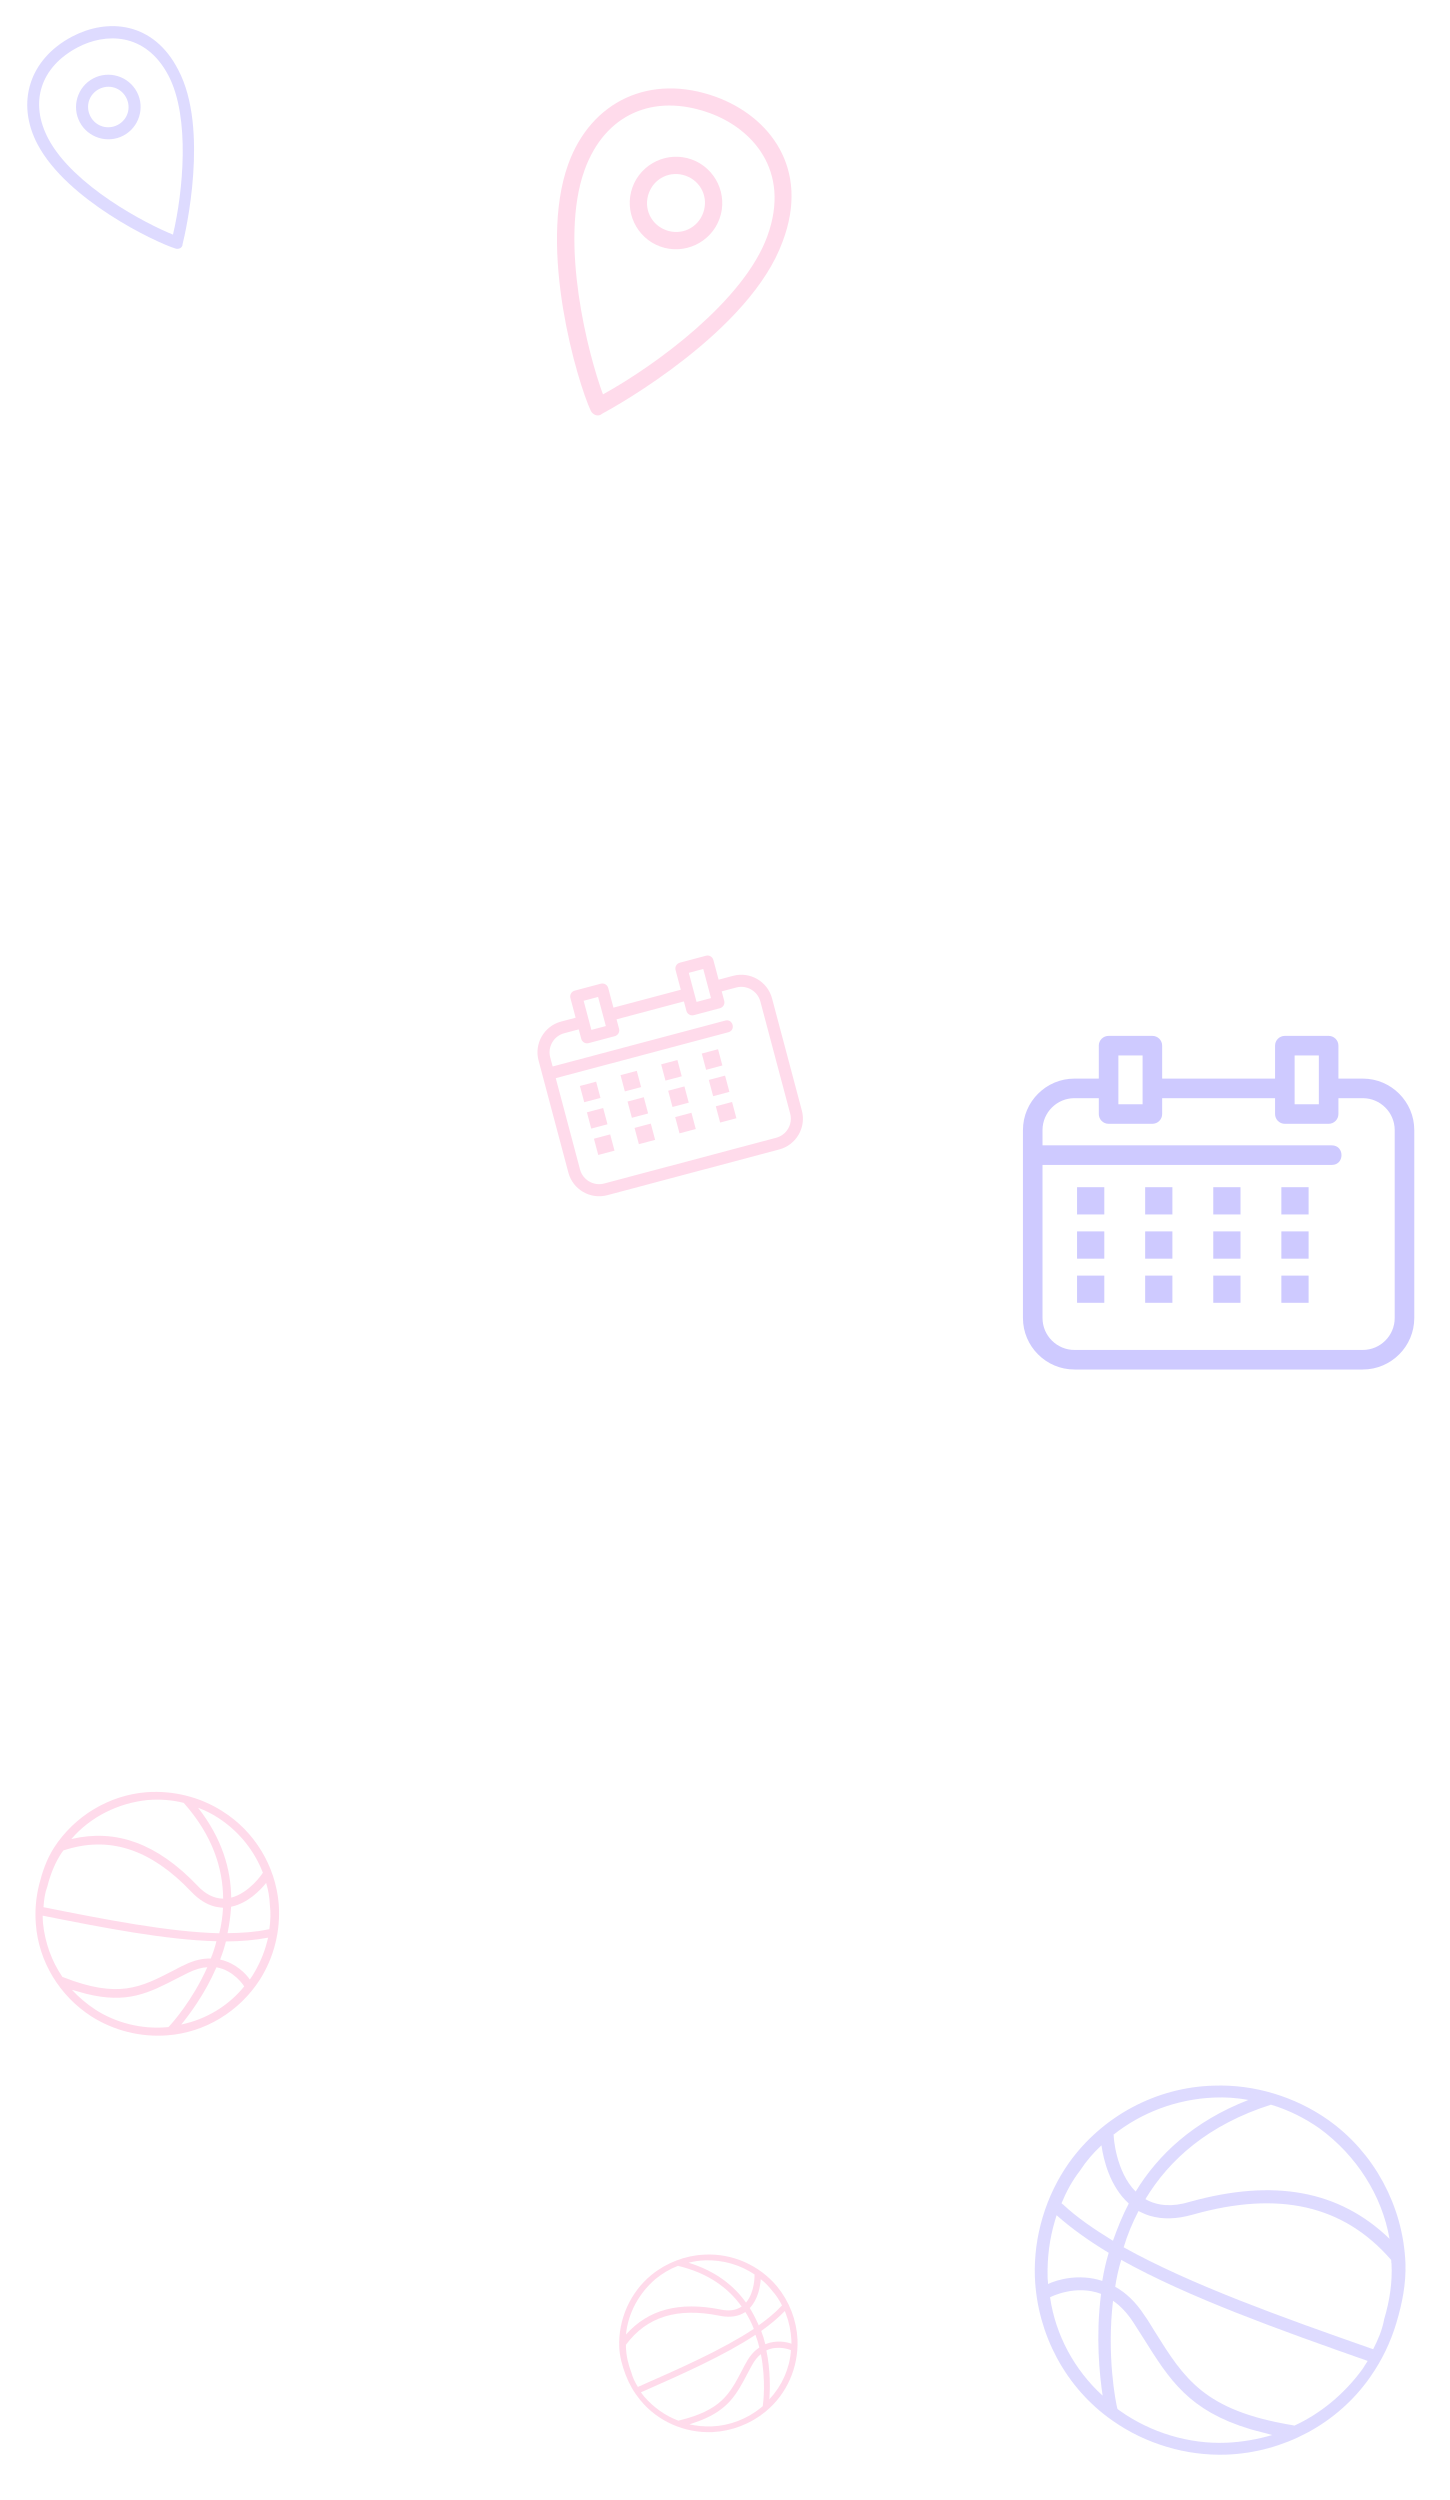
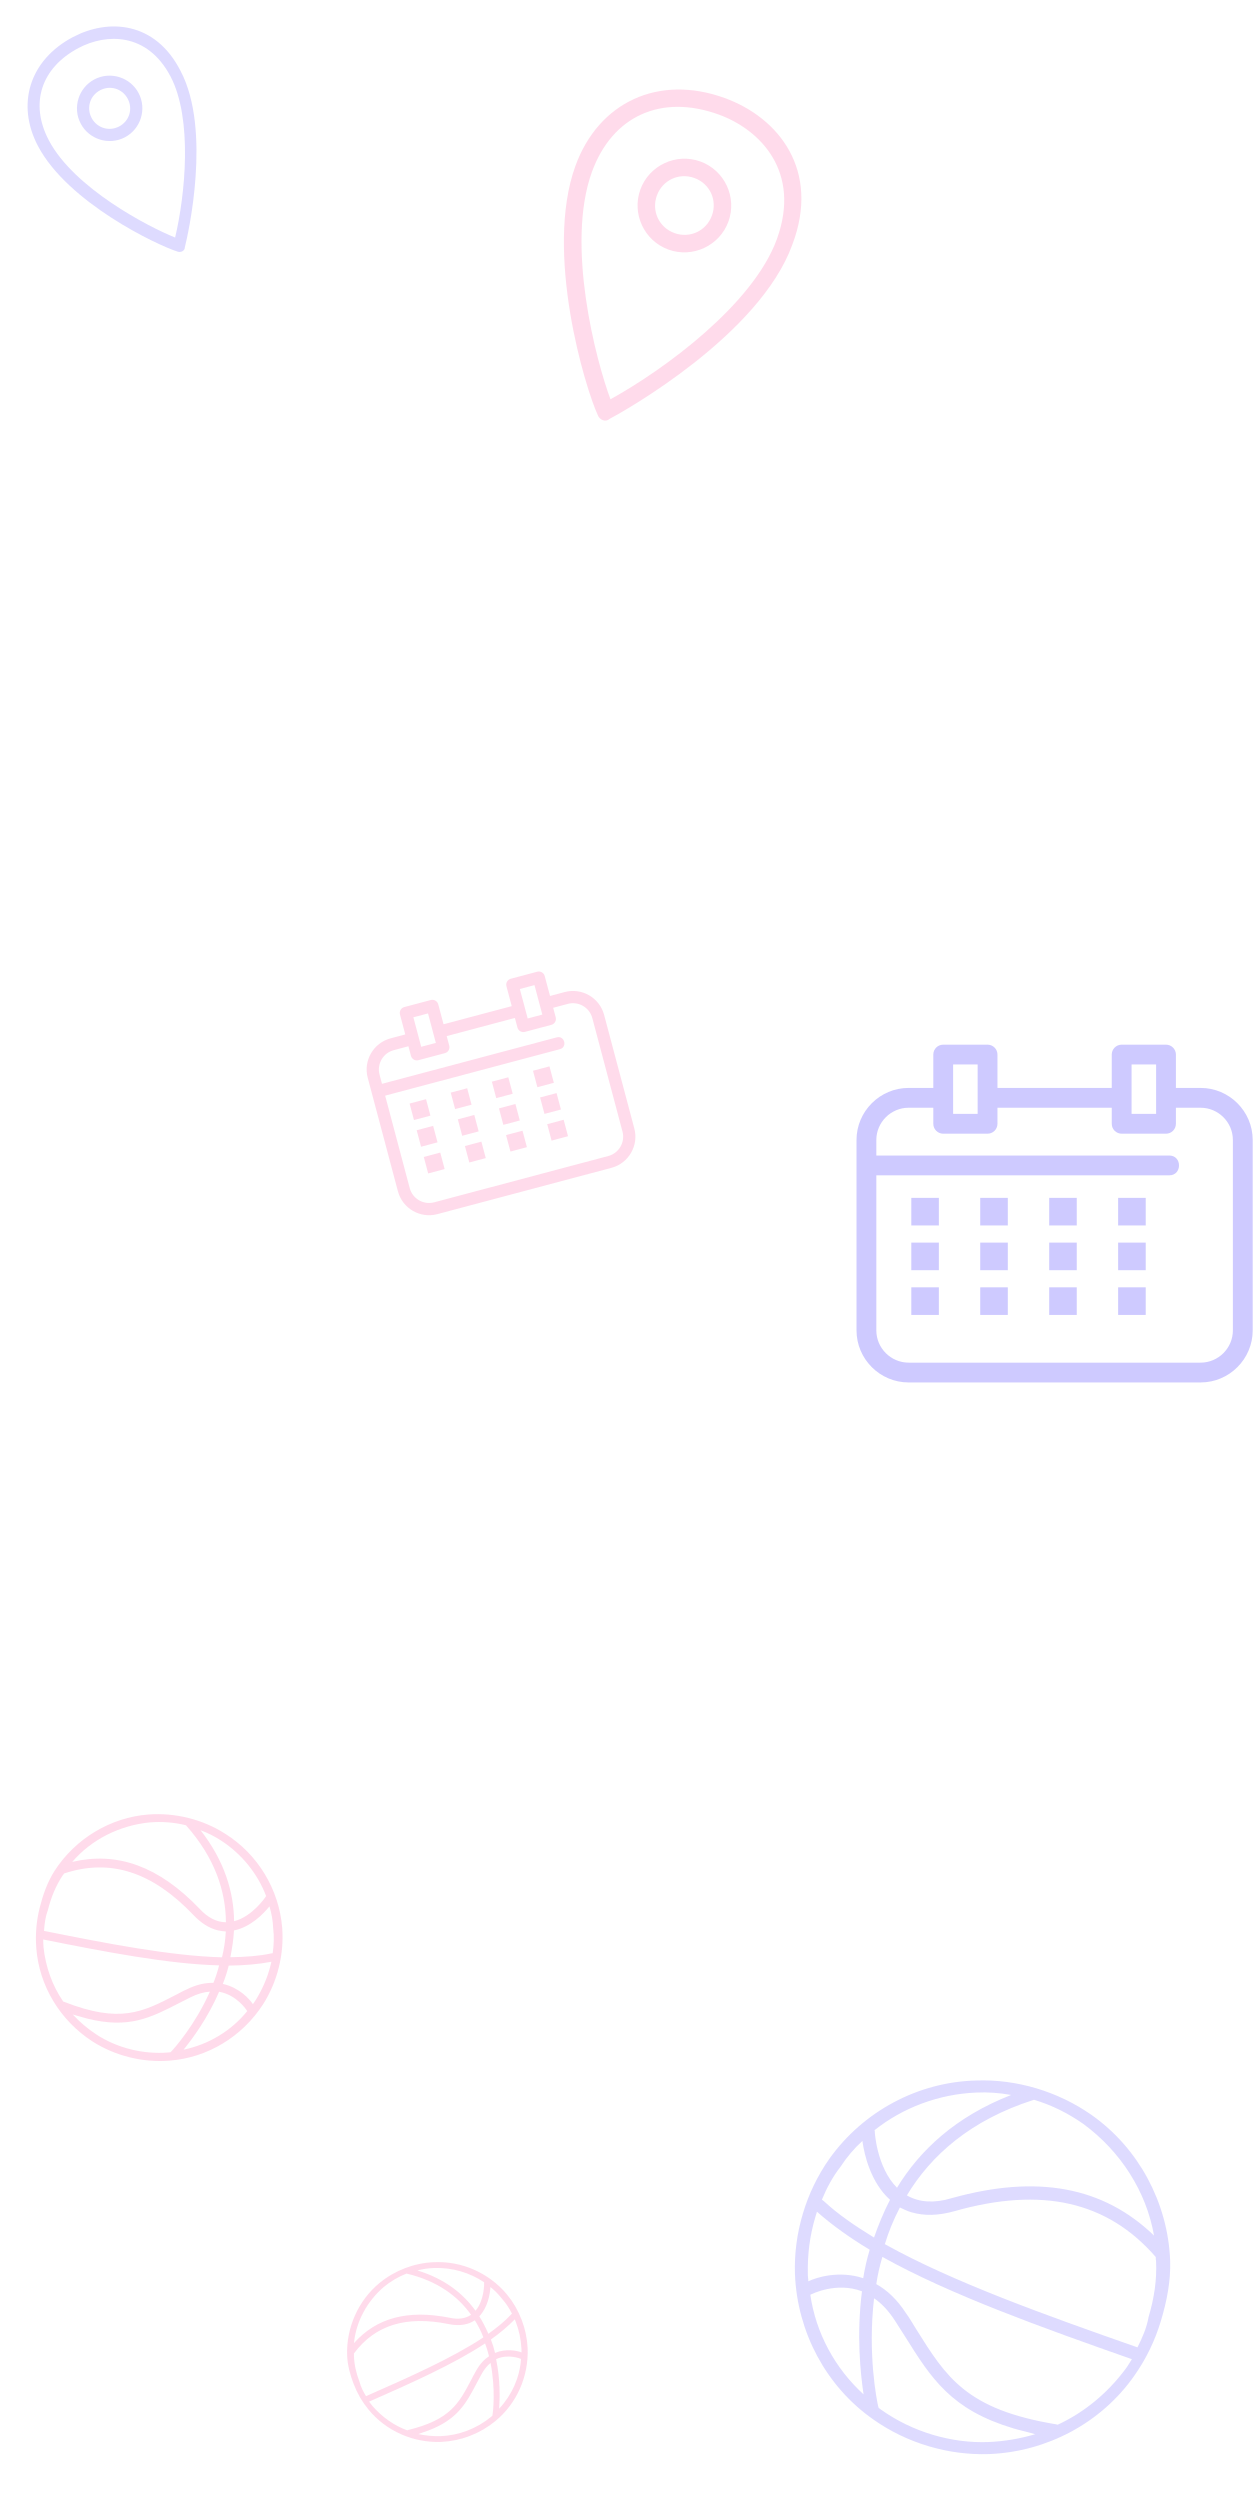
- <svg xmlns="http://www.w3.org/2000/svg" width="1794" height="3094" viewBox="0 0 1794 3094" fill="none">
-   <path d="M1438.29 1334.88H1578.01V1294.11C1578.01 1287.42 1583.44 1282 1590.12 1282H1644.33C1651.01 1282 1656.43 1287.42 1656.43 1294.11V1334.88H1686.63C1721.68 1334.88 1750.3 1363.51 1750.3 1398.55V1631.23C1750.3 1666.28 1721.68 1694.9 1686.63 1694.9H1329.67C1294.62 1694.9 1266 1666.28 1266 1631.23V1398.55C1266 1363.51 1294.62 1334.88 1329.67 1334.88H1359.87V1294.11C1359.87 1287.42 1365.29 1282 1371.98 1282H1426.18C1432.87 1282 1438.29 1287.42 1438.29 1294.11V1334.88ZM1332.97 1469.27H1366.68V1502.99H1332.97V1469.27ZM1332.97 1578.67H1366.68V1612.38H1332.97V1578.67ZM1585.81 1578.67H1619.53V1612.38H1585.81V1578.67ZM1501.53 1578.67H1535.24V1612.38H1501.53V1578.67ZM1417.25 1578.67H1450.96V1612.38H1417.25V1578.67ZM1332.97 1523.97H1366.68V1557.69H1332.97V1523.97ZM1585.81 1523.97H1619.53V1557.69H1585.81V1523.97ZM1501.53 1523.97H1535.24V1557.69H1501.53V1523.97ZM1417.25 1523.97H1450.96V1557.69H1417.25V1523.97ZM1585.81 1469.27H1619.53V1502.99H1585.81V1469.27ZM1501.53 1469.27H1535.24V1502.99H1501.53V1469.27ZM1417.25 1469.27H1450.96V1502.99H1417.25V1469.27ZM1290.22 1417.5H1648.29C1664.21 1417.5 1664.21 1441.72 1648.29 1441.72H1290.22V1631.23C1290.22 1652.91 1308 1670.69 1329.67 1670.69H1686.63C1708.31 1670.69 1726.08 1652.91 1726.08 1631.23V1398.55C1726.08 1376.88 1708.31 1359.1 1686.63 1359.1H1656.43V1378.72C1656.43 1385.4 1651.01 1390.83 1644.33 1390.83H1590.12C1583.44 1390.83 1578.01 1385.4 1578.01 1378.72V1359.1H1438.29V1378.72C1438.29 1385.4 1432.87 1390.83 1426.18 1390.83H1371.98C1365.29 1390.83 1359.87 1385.4 1359.87 1378.72V1359.1H1329.67C1308 1359.1 1290.22 1376.88 1290.22 1398.55V1417.5ZM1414.07 1306.22H1384.09V1366.61H1414.07V1306.22ZM1632.22 1306.22H1602.23V1366.61H1632.22V1306.22Z" fill="#5B4DFF" fill-opacity="0.3" />
+ <svg xmlns="http://www.w3.org/2000/svg" width="1532" height="3056" viewBox="0 0 1532 3056" fill="none">
+   <path d="M1219.29 1329.88H1359.01V1289.11C1359.01 1282.42 1364.44 1277 1371.12 1277H1425.33C1432.01 1277 1437.43 1282.42 1437.43 1289.11V1329.88H1467.63C1502.68 1329.88 1531.3 1358.51 1531.3 1393.55V1626.23C1531.3 1661.28 1502.68 1689.9 1467.63 1689.9H1110.67C1075.62 1689.9 1047 1661.28 1047 1626.23V1393.55C1047 1358.51 1075.62 1329.88 1110.67 1329.88H1140.87V1289.11C1140.87 1282.42 1146.29 1277 1152.98 1277H1207.18C1213.87 1277 1219.29 1282.42 1219.29 1289.11V1329.88ZM1113.97 1464.27H1147.68V1497.99H1113.97V1464.27ZM1113.97 1573.67H1147.68V1607.38H1113.97V1573.67ZM1366.81 1573.67H1400.53V1607.38H1366.81V1573.67ZM1282.53 1573.67H1316.24V1607.38H1282.53V1573.67ZM1198.25 1573.67H1231.96V1607.38H1198.25V1573.67ZM1113.97 1518.97H1147.68V1552.69H1113.97V1518.97ZM1366.81 1518.97H1400.53V1552.69H1366.81V1518.97ZM1282.53 1518.97H1316.24V1552.69H1282.53V1518.97ZM1198.25 1518.97H1231.96V1552.69H1198.25V1518.97ZM1366.81 1464.27H1400.53V1497.99H1366.81V1464.27ZM1282.53 1464.27H1316.24V1497.99H1282.53V1464.27ZM1198.25 1464.27H1231.96V1497.99H1198.25V1464.27ZM1071.22 1412.5H1429.29C1445.21 1412.5 1445.21 1436.72 1429.29 1436.72H1071.22V1626.23C1071.22 1647.91 1089 1665.69 1110.67 1665.69H1467.63C1489.31 1665.69 1507.08 1647.91 1507.08 1626.23V1393.55C1507.08 1371.88 1489.31 1354.1 1467.63 1354.1H1437.43V1373.72C1437.43 1380.4 1432.01 1385.83 1425.33 1385.83H1371.12C1364.44 1385.83 1359.01 1380.4 1359.01 1373.72V1354.1H1219.29V1373.72C1219.29 1380.4 1213.87 1385.83 1207.18 1385.83H1152.98C1146.29 1385.83 1140.87 1380.4 1140.87 1373.72V1354.1H1110.67C1089 1354.1 1071.22 1371.88 1071.22 1393.55V1412.5ZM1195.07 1301.22H1165.09V1361.61H1195.07V1301.22ZM1413.22 1301.22H1383.23V1361.61H1413.22V1301.22Z" fill="#5B4DFF" fill-opacity="0.3" />
  <path d="M66.81 2286.75C92.208 2247.43 135.181 2221.63 181.193 2218.08C214.059 2215.55 247.939 2224.01 275.248 2241.57C315.201 2266.59 341 2309.56 344.931 2356.2C346.2 2372.64 344.814 2388.94 340.773 2405.13C336.732 2421.31 330.289 2436.35 321.444 2450.26C296.047 2489.58 253.58 2515.51 207.062 2518.93C190.629 2520.2 174.322 2518.81 158.14 2514.77C141.958 2510.73 126.914 2504.29 113.006 2495.44C73.686 2470.05 47.76 2427.58 44.335 2381.06C43.066 2364.63 44.452 2348.32 48.493 2332.14C52.534 2315.96 57.965 2300.66 66.81 2286.75ZM53.81 2360.33C130.545 2375.73 208.923 2391 271.371 2392.63C273.896 2382.52 275.41 2372.15 276.039 2361.03C272.879 2360.77 269.213 2360.4 266.179 2359.64C255.56 2356.99 245.824 2350.8 236.467 2340.94C186.268 2288.11 134.562 2271.44 78.315 2290.16C77.556 2291.05 77.304 2292.06 76.672 2292.44C68.079 2305.34 62.395 2319.5 58.607 2334.67C55.449 2343.01 54.44 2351.35 53.81 2360.33ZM88.297 2276C143.661 2262.97 194.357 2281.54 243.797 2333.1C253.913 2344.22 264.912 2349.65 276.163 2349.78C275.9 2312.11 262.995 2271.28 227.336 2231.22C212.672 2227.55 197.881 2226.55 183.092 2227.69C146.181 2231.36 111.802 2248.57 88.297 2276ZM270.447 2250.04C262.608 2244.86 254.011 2240.56 245.162 2237.28C274.878 2275.32 285.76 2313.49 286.149 2348.51C308.522 2342.81 324.696 2318.92 324.822 2318.41C324.822 2318.41 324.948 2317.91 325.454 2318.03C315.081 2290.73 295.86 2266.59 270.447 2250.04ZM329.376 2330.29C322.299 2339.27 306.376 2355.71 286.025 2359.76C285.396 2370.88 283.756 2381.76 281.61 2392.5C299.939 2392.24 316.878 2391.1 331.667 2387.81C332.173 2387.94 332.804 2387.56 333.31 2387.68C334.824 2377.32 335.201 2367.2 333.934 2357.22C333.552 2347.99 332.033 2339.02 329.376 2330.29ZM331.796 2398.05C315.996 2401.09 298.425 2402.61 279.59 2402.74C277.696 2410.33 275.296 2417.78 272.391 2425.12C292.238 2429.54 304.883 2443.44 309.183 2449.88C310.193 2447.99 311.584 2446.72 312.594 2444.83C320.681 2431.8 326.871 2417.77 330.66 2402.6C331.038 2401.08 331.417 2399.57 331.796 2398.05ZM302.232 2458.36C301.474 2457.09 289.46 2438.51 267.842 2434.73C253.82 2467.22 235.244 2492.12 224.376 2505.53C254.966 2499.2 282.772 2482.5 302.232 2458.36ZM117.808 2486.97C143.221 2503.53 175.078 2511.48 205.795 2508.95C206.933 2508.69 207.944 2508.94 208.576 2508.57C212.873 2504.27 238.273 2475.69 256.592 2434.6C249.513 2434.98 241.423 2437.26 232.829 2441.56C227.899 2444.09 223.602 2446.24 219.305 2448.39C184.167 2466.48 157.625 2480.26 106.552 2467.51C100.99 2466.12 95.048 2464.1 88.98 2462.58C97.451 2471.68 107.187 2480.02 117.808 2486.97ZM77.346 2446.79C77.851 2446.91 77.851 2446.91 78.357 2447.04C146.878 2473.82 174.053 2459.65 214.751 2438.66C219.049 2436.51 223.472 2433.85 228.275 2431.83C240.535 2425.76 251.28 2423.61 260.887 2423.86C263.666 2417.03 265.94 2410.08 267.834 2402.49C205.387 2400.86 128.02 2385.84 52.801 2370.82C53.055 2374.11 52.803 2377.27 53.183 2380.05C55.718 2404.32 63.941 2427.32 77.346 2446.79Z" fill="#FF4D9C" fill-opacity="0.2" />
-   <path d="M766.362 2904.66C765.062 2870.53 779.927 2837.11 805.929 2815.71C824.501 2800.42 848.288 2791.28 871.962 2790.34C906.313 2788.54 939.731 2803.41 961.622 2829.63C969.264 2838.92 975.268 2849.24 979.634 2860.6C983.999 2871.96 986.453 2883.65 986.995 2895.66C988.295 2929.8 973.786 2963.08 947.429 2984.61C938.143 2992.26 927.819 2998.26 916.459 3002.62C905.098 3006.99 893.411 3009.44 881.396 3009.99C847.263 3011.29 813.982 2996.78 792.446 2970.42C784.804 2961.13 778.799 2950.81 774.434 2939.45C770.069 2928.09 766.905 2916.67 766.362 2904.66ZM789.42 2954.06C841.718 2931.12 894.944 2907.4 932.934 2882.21C930.206 2875.11 926.768 2868.28 922.483 2861.37C920.489 2862.55 918.14 2863.86 916.01 2864.68C908.555 2867.54 900.145 2867.92 890.424 2865.95C838.301 2855.42 800.424 2867.12 774.664 2901.88C774.582 2902.72 774.855 2903.43 774.636 2903.93C774.906 2915.23 777.442 2926.07 781.534 2936.72C783.143 2943.03 786.036 2948.44 789.42 2954.06ZM774.695 2889.23C802.311 2858.25 840.379 2848.11 891.519 2858.2C902.222 2860.6 911.07 2859.24 917.843 2854.6C901.903 2832.21 877.088 2813.22 839 2804.22C828.704 2808.18 819.446 2813.78 811.088 2820.65C790.576 2838.31 777.243 2862.99 774.695 2889.23ZM872.642 2797.41C865.789 2797.6 858.853 2798.63 852.189 2800.38C885.882 2810.66 908.376 2828.9 923.278 2849.66C934.259 2836.88 933.911 2815.83 933.774 2815.48C933.774 2815.48 933.638 2815.12 933.993 2814.99C916.357 2803.02 894.76 2796.65 872.642 2797.41ZM941.473 2820.67C941.006 2829 938.38 2845.49 927.918 2856.43C932.203 2863.34 935.778 2870.53 938.998 2877.84C949.84 2870.01 959.482 2862.23 966.939 2854.07C967.294 2853.93 967.512 2853.44 967.867 2853.31C964.429 2846.48 960.417 2840.28 955.476 2834.84C951.382 2829.49 946.714 2824.76 941.473 2820.67ZM971.306 2860.13C963.139 2868.57 953.279 2876.84 942.081 2884.81C944.127 2890.13 945.818 2895.6 947.155 2901.19C960.864 2895.52 974.243 2898.53 979.512 2900.58C979.321 2899.02 979.622 2897.68 979.432 2896.12C978.807 2884.96 976.626 2873.98 972.533 2863.33C972.124 2862.26 971.715 2861.2 971.306 2860.13ZM978.909 2908.55C977.926 2908.11 962.964 2902.04 948.463 2908.84C953.698 2934.13 953.035 2956.79 952.158 2969.35C967.782 2952.75 977.4 2931.13 978.909 2908.55ZM880.715 3002.91C902.833 3002.16 925.199 2993.56 942.488 2979.18C943.062 2978.55 943.772 2978.28 943.991 2977.79C944.757 2973.42 947.96 2945.7 941.69 2913.48C937.62 2916.67 933.741 2921.42 930.408 2927.59C928.523 2931.17 926.856 2934.25 925.19 2937.34C911.775 2962.87 901.693 2982.22 865.836 2996C861.931 2997.5 857.534 2998.78 853.274 3000.42C862.148 3002.31 871.459 3003.21 880.715 3002.91ZM839.704 2995.86C840.06 2995.72 840.06 2995.72 840.415 2995.58C892.572 2982.88 902.873 2963.03 918.392 2933.43C920.058 2930.35 921.588 2926.91 923.61 2923.69C928.391 2914.92 933.909 2909.14 939.754 2905.26C938.554 2900.02 936.999 2894.91 934.953 2889.58C896.963 2914.78 844.446 2938.22 793.214 2960.75C794.742 2962.61 795.916 2964.6 797.308 2966.11C808.991 2979.55 823.541 2989.84 839.704 2995.86Z" fill="#FF4D9C" fill-opacity="0.2" />
-   <path d="M1739.4 2801.39C1736.68 2730.45 1700.59 2663.55 1643.31 2623.32C1602.4 2594.59 1551.66 2579.41 1502.45 2581.2C1430.98 2582.93 1364.08 2619.03 1322.87 2676.83C1308.5 2697.29 1297.69 2719.63 1290.45 2743.87C1283.2 2768.1 1279.97 2792.71 1280.75 2817.7C1283.46 2888.64 1318.8 2955.31 1376.83 2995.76C1397.29 3010.13 1419.63 3020.94 1443.87 3028.18C1468.1 3035.43 1492.71 3038.66 1517.7 3037.88C1588.64 3035.17 1655.31 2999.83 1695.76 2941.8C1710.13 2921.34 1720.94 2899 1728.18 2874.76C1735.43 2850.53 1740.18 2826.37 1739.4 2801.39ZM1699.44 2907.42C1587.43 2868.15 1473.37 2827.44 1390.65 2781.26C1395.18 2766.11 1401.22 2751.42 1409.01 2736.42C1413.32 2738.53 1418.4 2740.88 1422.94 2742.23C1438.85 2746.99 1456.34 2746.45 1476.17 2740.82C1582.52 2710.75 1662.86 2729 1721.75 2796.94C1722.06 2798.68 1721.6 2800.19 1722.14 2801.18C1723.37 2824.65 1719.83 2847.51 1713.04 2870.23C1710.7 2883.56 1705.56 2895.23 1699.44 2907.42ZM1719.69 2770.74C1657.55 2710.91 1577.05 2695.91 1472.67 2724.93C1450.87 2731.61 1432.32 2730.19 1417.55 2721.65C1447.03 2672.71 1495.45 2629.43 1572.96 2604.76C1594.92 2611.33 1614.99 2621.45 1633.4 2634.38C1678.71 2667.73 1710.25 2716.77 1719.69 2770.74ZM1502.16 2595.96C1516.39 2595.27 1530.93 2596.32 1545.02 2598.88C1476.82 2625.51 1433.1 2666.89 1405.5 2712.27C1380.72 2687.53 1378.11 2643.85 1378.34 2643.09C1378.34 2643.09 1378.56 2642.33 1377.81 2642.11C1412.46 2614.52 1456.2 2597.9 1502.16 2595.96ZM1363.2 2655.07C1365.49 2672.25 1373.55 2706.01 1396.96 2727.04C1389.18 2742.04 1382.91 2757.49 1377.39 2773.17C1353.68 2758.65 1332.47 2744.06 1315.72 2728.32C1314.96 2728.1 1314.43 2727.11 1313.68 2726.89C1319.72 2712.19 1327.05 2698.71 1336.43 2686.66C1344.07 2674.92 1352.99 2664.39 1363.2 2655.07ZM1307.63 2741.58C1325.89 2757.77 1347.64 2773.34 1372.11 2788.09C1368.71 2799.45 1366.07 2811.03 1364.19 2822.85C1334.88 2813.26 1307.63 2821.61 1297.03 2826.69C1297.18 2823.43 1296.35 2820.71 1296.49 2817.45C1296.02 2794.21 1298.8 2771.12 1305.59 2748.4C1306.27 2746.12 1306.95 2743.85 1307.63 2741.58ZM1299.55 2843.12C1301.51 2842.06 1331.56 2827.11 1362.69 2838.9C1355.84 2892.13 1360.81 2938.99 1364.62 2964.88C1329.61 2932.96 1306.25 2889.67 1299.55 2843.12ZM1517.98 3023.12C1472.03 3025.05 1424.32 3010.79 1386.21 2983.71C1384.92 2982.5 1383.41 2982.05 1382.88 2981.07C1380.6 2972.14 1369.57 2915.21 1377.46 2847.44C1386.4 2853.41 1395.19 2862.64 1403.07 2874.9C1407.55 2882.01 1411.49 2888.14 1415.43 2894.27C1447.28 2945.05 1471.24 2983.56 1547.72 3006.44C1556.06 3008.93 1565.37 3010.89 1574.46 3013.6C1556.37 3018.92 1537.21 3022.27 1517.98 3023.12ZM1601.86 3002C1601.1 3001.77 1601.1 3001.77 1600.34 3001.54C1490.24 2983.47 1465.75 2943.97 1428.9 2885.1C1424.96 2878.97 1421.24 2872.08 1416.54 2865.73C1405.25 2848.32 1392.89 2837.2 1380.17 2830.1C1381.82 2819.04 1384.24 2808.21 1387.63 2796.85C1470.35 2843.04 1582.9 2883.3 1692.64 2921.89C1689.77 2925.98 1687.65 2930.3 1685 2933.63C1662.92 2963.33 1634.4 2986.98 1601.86 3002Z" fill="#5B4DFF" fill-opacity="0.2" />
-   <path d="M759.19 1247.07L842.553 1224.9L836.082 1200.56C835.02 1196.57 837.397 1192.48 841.384 1191.42L873.728 1182.81C877.715 1181.75 881.809 1184.13 882.871 1188.12L889.342 1212.46L907.363 1207.66C928.271 1202.1 949.893 1214.65 955.456 1235.56L992.387 1374.44C997.949 1395.35 985.413 1416.98 964.505 1422.54L751.523 1479.18C730.614 1484.74 708.992 1472.19 703.43 1451.28L666.499 1312.4C660.936 1291.49 673.472 1269.86 694.381 1264.3L712.401 1259.51L705.93 1235.18C704.868 1231.18 707.242 1227.09 711.232 1226.03L743.572 1217.43C747.563 1216.37 751.657 1218.74 752.719 1222.73L759.19 1247.07ZM717.678 1343.99L737.795 1338.64L743.147 1358.76L723.029 1364.11L717.678 1343.99ZM735.042 1409.28L755.159 1403.93L760.509 1424.05L740.392 1429.4L735.042 1409.28ZM885.9 1369.16L906.017 1363.81L911.368 1383.93L891.251 1389.28L885.9 1369.16ZM835.613 1382.53L855.73 1377.19L861.081 1397.3L840.963 1402.65L835.613 1382.53ZM785.329 1395.91L805.443 1390.56L810.793 1410.68L790.68 1416.03L785.329 1395.91ZM726.36 1376.63L746.477 1371.28L751.828 1391.41L731.711 1396.76L726.36 1376.63ZM877.218 1336.52L897.335 1331.17L902.687 1351.29L882.57 1356.64L877.218 1336.52ZM826.931 1349.89L847.048 1344.54L852.4 1364.66L832.283 1370.01L826.931 1349.89ZM776.647 1363.26L796.761 1357.91L802.112 1378.03L781.999 1383.38L776.647 1363.26ZM868.537 1303.87L888.654 1298.52L894.005 1318.64L873.888 1323.99L868.537 1303.87ZM818.249 1317.24L838.366 1311.89L843.718 1332.01L823.601 1337.36L818.249 1317.24ZM767.965 1330.61L788.079 1325.26L793.43 1345.39L773.317 1350.74L767.965 1330.61ZM683.956 1319.87L897.597 1263.06C907.099 1260.53 910.942 1274.99 901.44 1277.51L687.799 1334.33L717.878 1447.44C721.318 1460.37 734.748 1468.16 747.679 1464.72L960.661 1408.08C973.592 1404.65 981.378 1391.21 977.938 1378.28L941.007 1239.4C937.567 1226.47 924.137 1218.68 911.206 1222.12L893.186 1226.91L896.3 1238.62C897.36 1242.61 894.988 1246.71 891.001 1247.77L858.657 1256.37C854.67 1257.43 850.572 1255.05 849.511 1251.06L846.397 1239.35L763.034 1261.52L766.148 1273.23C767.208 1277.22 764.836 1281.32 760.845 1282.38L728.505 1290.98C724.515 1292.04 720.42 1289.66 719.359 1285.67L716.245 1273.96L698.224 1278.76C685.293 1282.19 677.507 1295.63 680.947 1308.56L683.956 1319.87ZM740.192 1233.8L722.3 1238.56L731.886 1274.6L749.777 1269.85L740.192 1233.8ZM870.347 1199.19L852.452 1203.95L862.038 1239.99L879.933 1235.23L870.347 1199.19Z" fill="#FF4D9C" fill-opacity="0.2" />
+   <path d="M424.353 2879.66C423.053 2845.53 437.918 2812.11 463.92 2790.71C482.492 2775.42 506.278 2766.28 529.953 2765.34C564.304 2763.54 597.721 2778.41 619.612 2804.63C627.255 2813.92 633.259 2824.24 637.625 2835.6C641.99 2846.96 644.444 2858.65 644.986 2870.66C646.286 2904.8 631.776 2938.08 605.42 2959.61C596.133 2967.26 585.81 2973.26 574.449 2977.62C563.089 2981.99 551.401 2984.44 539.387 2984.99C505.254 2986.29 471.973 2971.78 450.437 2945.42C442.794 2936.13 436.79 2925.81 432.425 2914.45C428.059 2903.09 424.896 2891.67 424.353 2879.66ZM447.411 2929.06C499.709 2906.11 552.935 2882.4 590.925 2857.21C588.197 2850.11 584.758 2843.28 580.473 2836.37C578.48 2837.55 576.131 2838.86 574.001 2839.68C566.546 2842.54 558.135 2842.92 548.415 2840.95C496.292 2830.42 458.415 2842.12 432.655 2876.88C432.573 2877.72 432.846 2878.43 432.627 2878.92C432.897 2890.23 435.433 2901.07 439.525 2911.72C441.134 2918.03 444.027 2923.44 447.411 2929.06ZM432.686 2864.23C460.302 2833.25 498.369 2823.11 549.51 2833.2C560.213 2835.6 569.06 2834.24 575.834 2829.6C559.894 2807.21 535.079 2788.22 496.99 2779.22C486.695 2783.18 477.436 2788.78 469.079 2795.65C448.567 2813.31 435.234 2837.99 432.686 2864.23ZM530.633 2772.41C523.779 2772.6 516.843 2773.63 510.18 2775.38C543.872 2785.66 566.366 2803.9 581.269 2824.66C592.25 2811.88 591.901 2790.83 591.765 2790.48C591.765 2790.48 591.629 2790.12 591.984 2789.99C574.348 2778.02 552.751 2771.65 530.633 2772.41ZM599.464 2795.67C598.997 2804 596.37 2820.49 585.909 2831.43C590.194 2838.34 593.768 2845.53 596.988 2852.84C607.831 2845.01 617.472 2837.23 624.929 2829.07C625.284 2828.93 625.503 2828.44 625.858 2828.31C622.42 2821.48 618.408 2815.28 613.467 2809.84C609.373 2804.49 604.705 2799.76 599.464 2795.67ZM629.296 2835.13C621.129 2843.57 611.269 2851.84 600.072 2859.81C602.118 2865.13 603.809 2870.6 605.145 2876.19C618.855 2870.52 632.233 2873.53 637.503 2875.58C637.312 2874.02 637.613 2872.68 637.422 2871.12C636.798 2859.96 634.617 2848.98 630.524 2838.33C630.115 2837.26 629.706 2836.2 629.296 2835.13ZM636.9 2883.55C635.917 2883.11 620.955 2877.04 606.454 2883.84C611.688 2909.13 611.026 2931.79 610.148 2944.35C625.772 2927.75 635.391 2906.13 636.9 2883.55ZM538.706 2977.91C560.824 2977.16 583.19 2968.56 600.479 2954.18C601.053 2953.55 601.763 2953.28 601.981 2952.78C602.747 2948.42 605.951 2920.7 599.68 2888.48C595.611 2891.67 591.732 2896.42 588.399 2902.59C586.514 2906.17 584.847 2909.25 583.18 2912.34C569.765 2937.87 559.683 2957.22 523.827 2971C519.922 2972.5 515.525 2973.78 511.265 2975.42C520.138 2977.31 529.449 2978.21 538.706 2977.91ZM497.695 2970.86C498.05 2970.72 498.05 2970.72 498.405 2970.58C550.563 2957.88 560.864 2938.03 576.382 2908.43C578.049 2905.35 579.579 2901.91 581.601 2898.69C586.382 2889.92 591.9 2884.14 597.744 2880.26C596.544 2875.02 594.99 2869.91 592.943 2864.58C554.953 2889.78 502.437 2913.22 451.205 2935.75C452.733 2937.61 453.907 2939.6 455.299 2941.11C466.981 2954.55 481.532 2964.84 497.695 2970.86Z" fill="#FF4D9C" fill-opacity="0.2" />
+   <path d="M1430.4 2763.39C1427.68 2692.45 1391.59 2625.55 1334.31 2585.32C1293.4 2556.59 1242.66 2541.41 1193.45 2543.2C1121.98 2544.93 1055.08 2581.03 1013.87 2638.83C999.502 2659.29 988.695 2681.63 981.448 2705.87C974.201 2730.1 970.968 2754.71 971.747 2779.7C974.46 2850.64 1009.8 2917.31 1067.83 2957.76C1088.29 2972.13 1110.63 2982.94 1134.87 2990.18C1159.1 2997.43 1183.71 3000.66 1208.7 2999.88C1279.64 2997.17 1346.31 2961.83 1386.76 2903.8C1401.13 2883.34 1411.94 2861 1419.18 2836.76C1426.43 2812.53 1431.18 2788.37 1430.4 2763.39ZM1390.44 2869.42C1278.43 2830.15 1164.37 2789.44 1081.65 2743.26C1086.18 2728.11 1092.22 2713.42 1100.01 2698.42C1104.32 2700.53 1109.4 2702.88 1113.94 2704.23C1129.85 2708.99 1147.34 2708.45 1167.17 2702.82C1273.52 2672.75 1353.86 2691 1412.75 2758.94C1413.06 2760.68 1412.6 2762.19 1413.14 2763.18C1414.37 2786.65 1410.83 2809.51 1404.04 2832.23C1401.7 2845.56 1396.56 2857.23 1390.44 2869.42ZM1410.69 2732.74C1348.55 2672.91 1268.05 2657.91 1163.67 2686.93C1141.87 2693.61 1123.32 2692.19 1108.55 2683.65C1138.03 2634.71 1186.45 2591.43 1263.96 2566.76C1285.92 2573.33 1305.99 2583.45 1324.4 2596.38C1369.71 2629.73 1401.25 2678.77 1410.69 2732.74ZM1193.16 2557.96C1207.39 2557.27 1221.93 2558.32 1236.02 2560.88C1167.82 2587.51 1124.1 2628.89 1096.5 2674.27C1071.72 2649.53 1069.11 2605.85 1069.34 2605.09C1069.34 2605.09 1069.56 2604.33 1068.81 2604.11C1103.46 2576.52 1147.2 2559.9 1193.16 2557.96ZM1054.2 2617.07C1056.49 2634.25 1064.55 2668.01 1087.96 2689.04C1080.18 2704.04 1073.91 2719.49 1068.39 2735.17C1044.68 2720.65 1023.47 2706.06 1006.72 2690.32C1005.96 2690.1 1005.43 2689.11 1004.68 2688.89C1010.72 2674.19 1018.05 2660.71 1027.43 2648.66C1035.07 2636.92 1043.99 2626.39 1054.2 2617.07ZM998.633 2703.58C1016.89 2719.77 1038.64 2735.34 1063.11 2750.09C1059.71 2761.45 1057.07 2773.03 1055.19 2784.85C1025.88 2775.26 998.628 2783.61 988.033 2788.69C988.182 2785.43 987.346 2782.71 987.495 2779.45C987.02 2756.21 989.801 2733.12 996.595 2710.4C997.274 2708.12 997.953 2705.85 998.633 2703.58ZM990.546 2805.12C992.514 2804.06 1022.56 2789.11 1053.69 2800.9C1046.84 2854.13 1051.81 2900.99 1055.62 2926.88C1020.61 2894.96 997.25 2851.67 990.546 2805.12ZM1208.98 2985.12C1163.03 2987.05 1115.32 2972.79 1077.21 2945.71C1075.92 2944.5 1074.41 2944.05 1073.88 2943.07C1071.6 2934.14 1060.57 2877.21 1068.46 2809.44C1077.4 2815.41 1086.19 2824.64 1094.07 2836.9C1098.55 2844.01 1102.49 2850.14 1106.43 2856.27C1138.28 2907.05 1162.24 2945.56 1238.72 2968.44C1247.06 2970.93 1256.37 2972.89 1265.46 2975.6C1247.37 2980.92 1228.21 2984.27 1208.98 2985.12ZM1292.86 2964C1292.1 2963.77 1292.1 2963.77 1291.34 2963.54C1181.24 2945.47 1156.75 2905.97 1119.9 2847.1C1115.96 2840.97 1112.24 2834.08 1107.54 2827.73C1096.25 2810.32 1083.89 2799.2 1071.17 2792.1C1072.82 2781.04 1075.24 2770.21 1078.63 2758.85C1161.35 2805.04 1273.9 2845.3 1383.64 2883.89C1380.77 2887.98 1378.65 2892.3 1376 2895.63C1353.92 2925.33 1325.4 2948.98 1292.86 2964Z" fill="#5B4DFF" fill-opacity="0.2" />
+   <path d="M542.19 1252.07L625.553 1229.9L619.082 1205.56C618.02 1201.57 620.397 1197.48 624.384 1196.42L656.728 1187.81C660.715 1186.75 664.809 1189.13 665.871 1193.12L672.342 1217.46L690.363 1212.66C711.271 1207.1 732.893 1219.65 738.456 1240.56L775.387 1379.44C780.949 1400.35 768.413 1421.98 747.505 1427.54L534.523 1484.18C513.614 1489.74 491.992 1477.19 486.43 1456.28L449.499 1317.4C443.936 1296.49 456.472 1274.86 477.381 1269.3L495.401 1264.51L488.93 1240.18C487.868 1236.18 490.242 1232.09 494.232 1231.03L526.572 1222.43C530.563 1221.37 534.657 1223.74 535.719 1227.73L542.19 1252.07ZM500.678 1348.99L520.795 1343.64L526.147 1363.76L506.029 1369.11L500.678 1348.99ZM518.042 1414.28L538.159 1408.93L543.509 1429.05L523.392 1434.4L518.042 1414.28ZM668.9 1374.16L689.017 1368.81L694.368 1388.93L674.251 1394.28L668.9 1374.16ZM618.613 1387.53L638.73 1382.19L644.081 1402.3L623.963 1407.65L618.613 1387.53ZM568.329 1400.91L588.443 1395.56L593.793 1415.68L573.68 1421.03L568.329 1400.91ZM509.36 1381.63L529.477 1376.28L534.828 1396.41L514.711 1401.76L509.36 1381.63ZM660.218 1341.52L680.335 1336.17L685.687 1356.29L665.57 1361.64L660.218 1341.52ZM609.931 1354.89L630.048 1349.54L635.4 1369.66L615.283 1375.01L609.931 1354.89ZM559.647 1368.26L579.761 1362.91L585.112 1383.03L564.999 1388.38L559.647 1368.26ZM651.537 1308.87L671.654 1303.52L677.005 1323.64L656.888 1328.99L651.537 1308.87ZM601.249 1322.24L621.366 1316.89L626.718 1337.01L606.601 1342.36L601.249 1322.24ZM550.965 1335.61L571.079 1330.26L576.43 1350.39L556.317 1355.74L550.965 1335.61ZM466.956 1324.87L680.597 1268.06C690.099 1265.53 693.942 1279.99 684.44 1282.51L470.799 1339.33L500.878 1452.44C504.318 1465.37 517.748 1473.16 530.679 1469.72L743.661 1413.08C756.592 1409.65 764.378 1396.21 760.938 1383.28L724.007 1244.4C720.567 1231.47 707.137 1223.68 694.206 1227.12L676.186 1231.91L679.3 1243.62C680.36 1247.61 677.988 1251.71 674.001 1252.77L641.657 1261.37C637.67 1262.43 633.572 1260.05 632.511 1256.06L629.397 1244.35L546.034 1266.52L549.148 1278.23C550.208 1282.22 547.836 1286.32 543.845 1287.38L511.505 1295.98C507.515 1297.04 503.42 1294.66 502.359 1290.67L499.245 1278.96L481.224 1283.76C468.293 1287.19 460.507 1300.63 463.947 1313.56L466.956 1324.87ZM523.192 1238.8L505.3 1243.56L514.886 1279.6L532.777 1274.85L523.192 1238.8ZM653.347 1204.19L635.452 1208.95L645.038 1244.99L662.933 1240.23L653.347 1204.19Z" fill="#FF4D9C" fill-opacity="0.2" />
  <path d="M885.769 119.789C804.996 90.522 731.635 124.863 703.341 202.949C665.292 307.962 714.9 473.675 731.21 508.522C732.068 510.357 734.273 512.678 736.965 513.654C739.658 514.63 742.838 514.259 745.16 512.054C763.988 502.122 928.544 409.44 968.545 299.042C1003.06 207.981 951.733 143.69 885.769 119.789ZM746.234 488.074C728.442 440.505 691.338 299.123 723.534 210.266C748.413 141.604 808.448 114.619 878.451 139.983C929.607 158.519 979.455 210.088 949.698 292.213C920.917 371.646 812.864 451.294 746.234 488.074ZM856.129 197.387C826.512 186.656 793.5 202.109 782.768 231.728C772.036 261.347 787.487 294.361 817.104 305.092C846.72 315.823 879.733 300.37 890.465 270.751C901.197 241.132 885.746 208.118 856.129 197.387ZM824.421 284.897C805.574 278.069 796.132 257.894 802.961 239.045C809.79 220.197 829.965 210.753 848.812 217.582C867.659 224.411 877.101 244.586 870.272 263.434C863.442 282.283 843.268 291.726 824.421 284.897Z" fill="#FF4D9C" fill-opacity="0.2" />
  <path d="M89.168 45.319C36.117 73.338 19.431 127.387 46.518 178.673C82.945 247.645 191.907 299.794 217.58 307.722C218.931 308.139 221.167 308.089 222.935 307.155C224.703 306.221 226.005 304.403 225.955 302.167C229.659 287.771 258.997 159.186 220.701 86.677C189.828 26.082 132.492 22.436 89.168 45.319ZM214.062 290.354C181.116 277.22 90.604 230.029 59.78 171.669C35.962 126.572 50.196 82.866 96.173 58.582C129.772 40.837 179.834 39.276 208.323 93.215C235.877 145.386 226.327 238.64 214.062 290.354ZM115.371 97.072C95.919 107.346 88.41 131.668 98.684 151.121C108.959 170.575 133.28 178.085 152.732 167.812C172.184 157.538 179.693 133.216 169.419 113.762C159.144 94.309 134.823 86.798 115.371 97.072ZM145.727 154.548C133.348 161.086 118.485 156.496 111.947 144.116C105.409 131.737 109.997 116.873 122.376 110.336C134.754 103.798 149.618 108.388 156.156 120.767C162.694 133.147 158.105 148.01 145.727 154.548Z" fill="#5B4DFF" fill-opacity="0.2" />
</svg>
